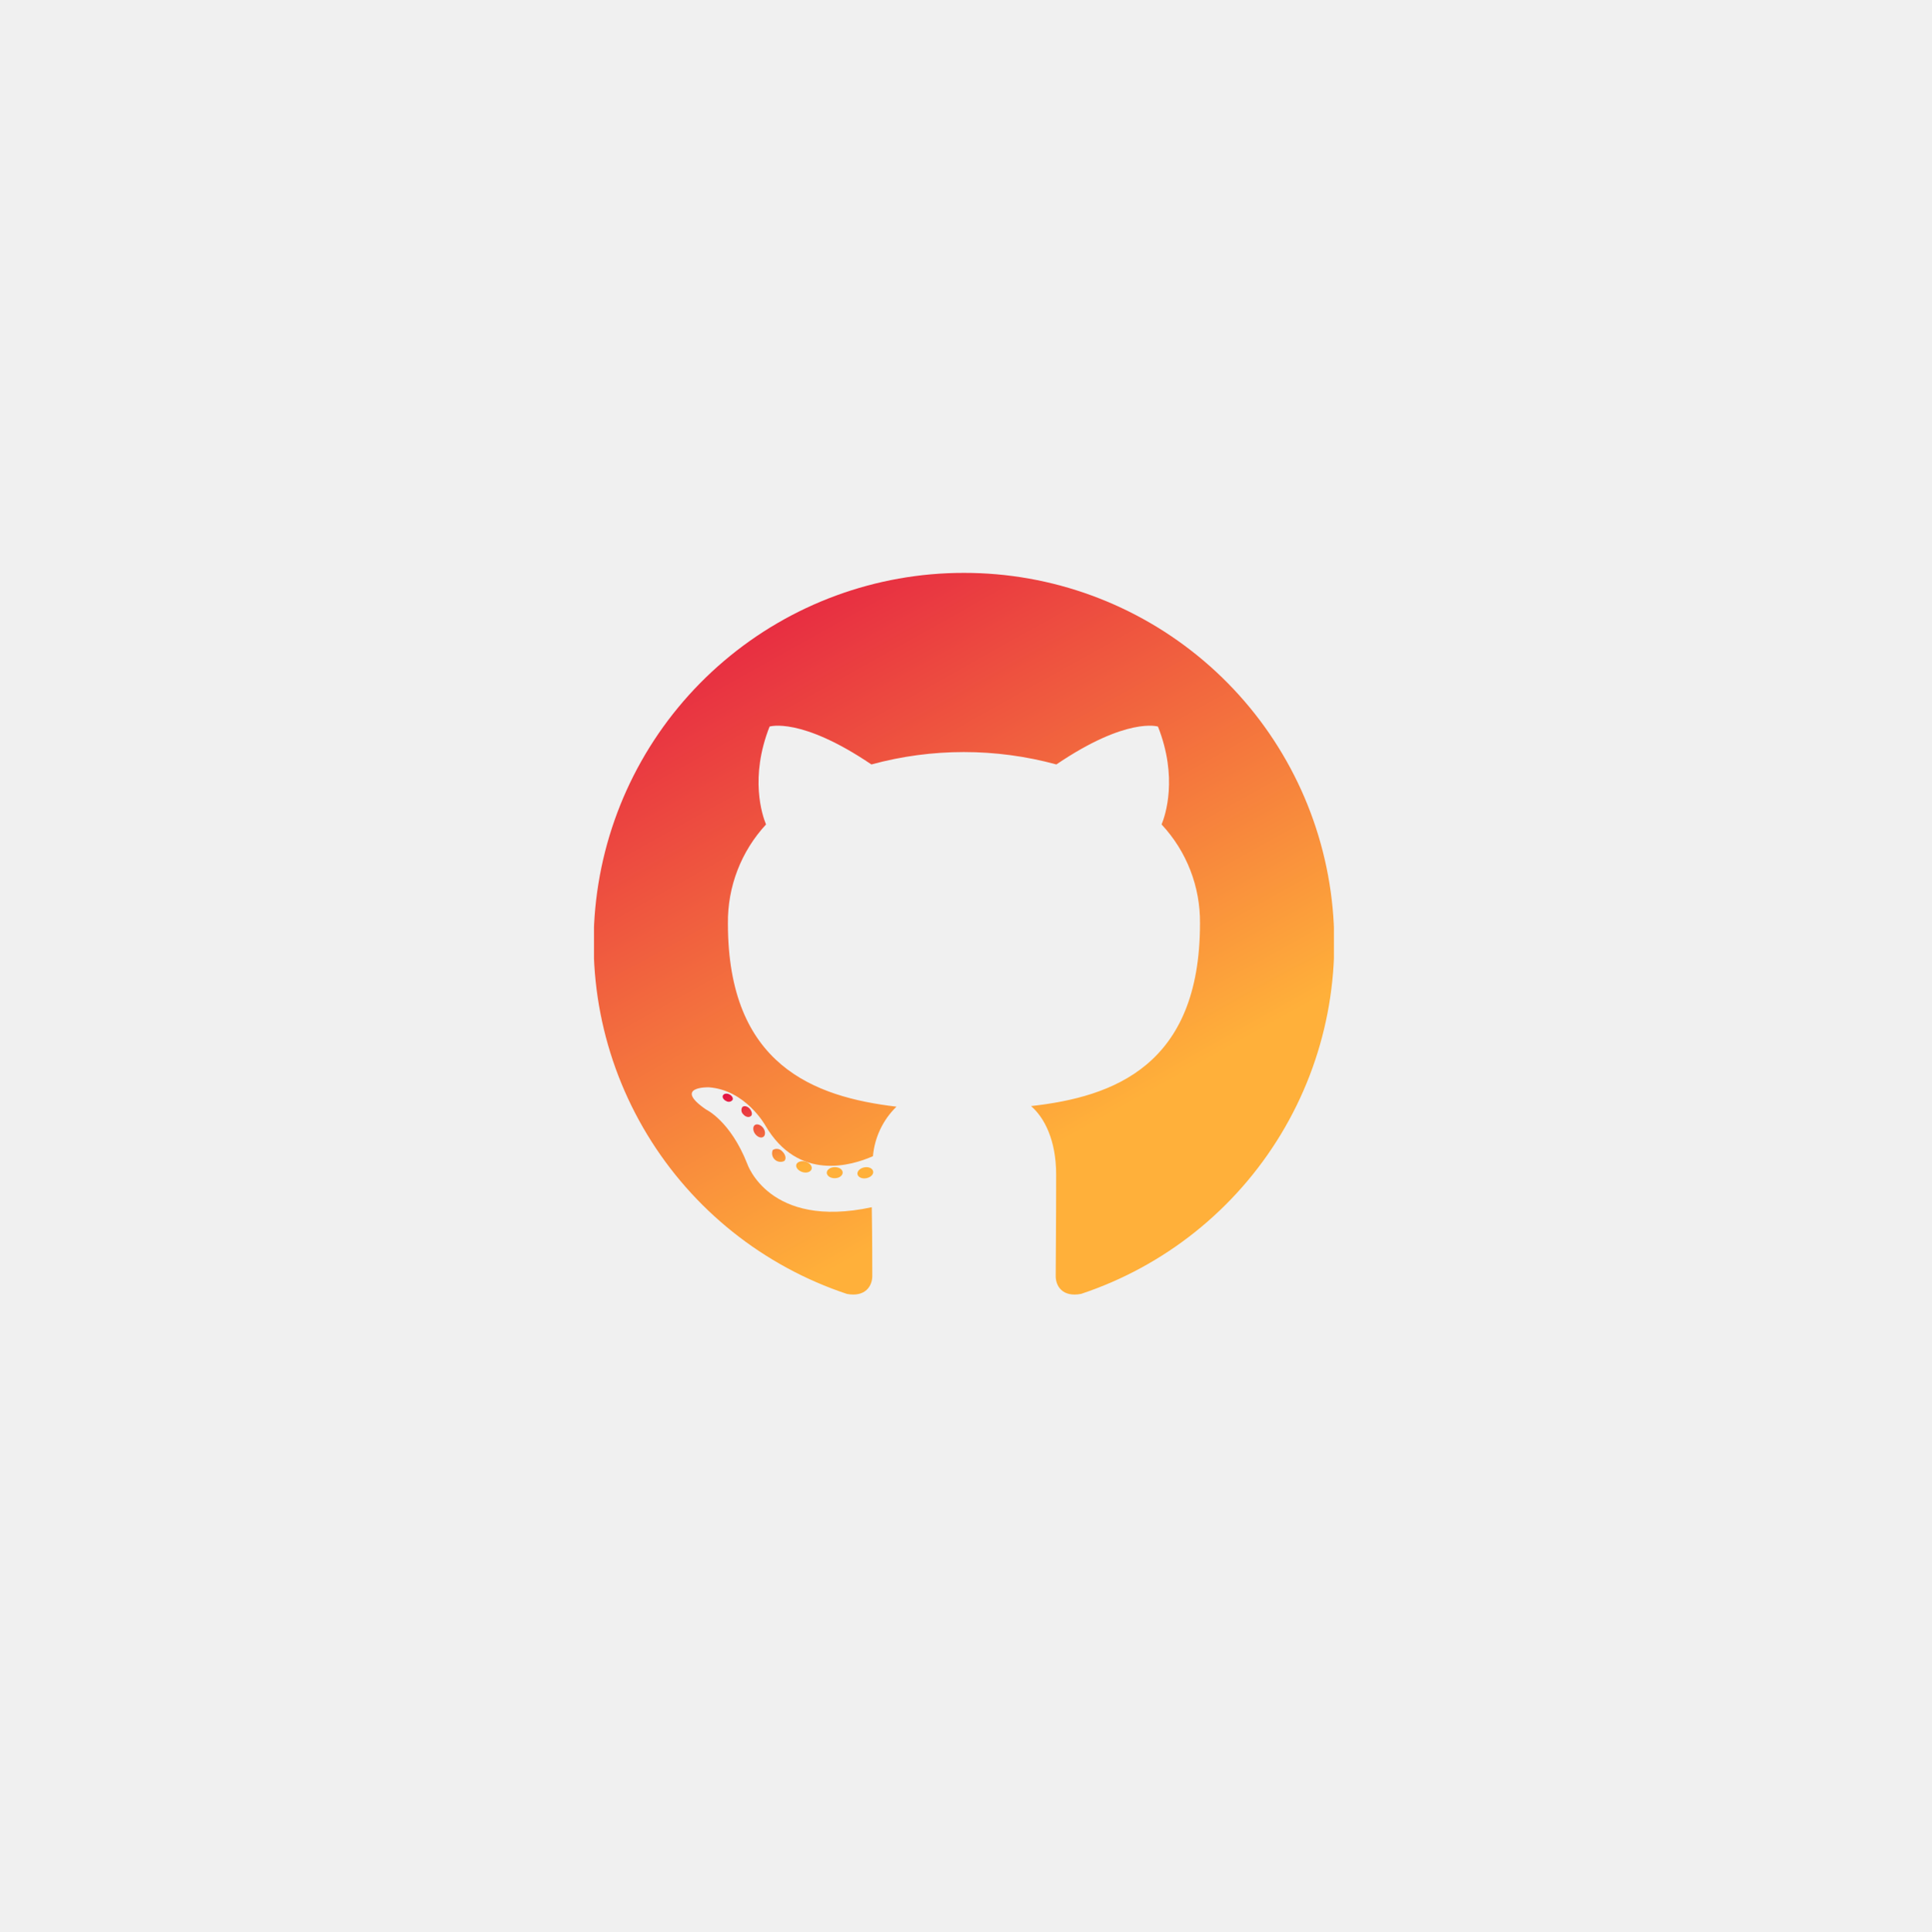
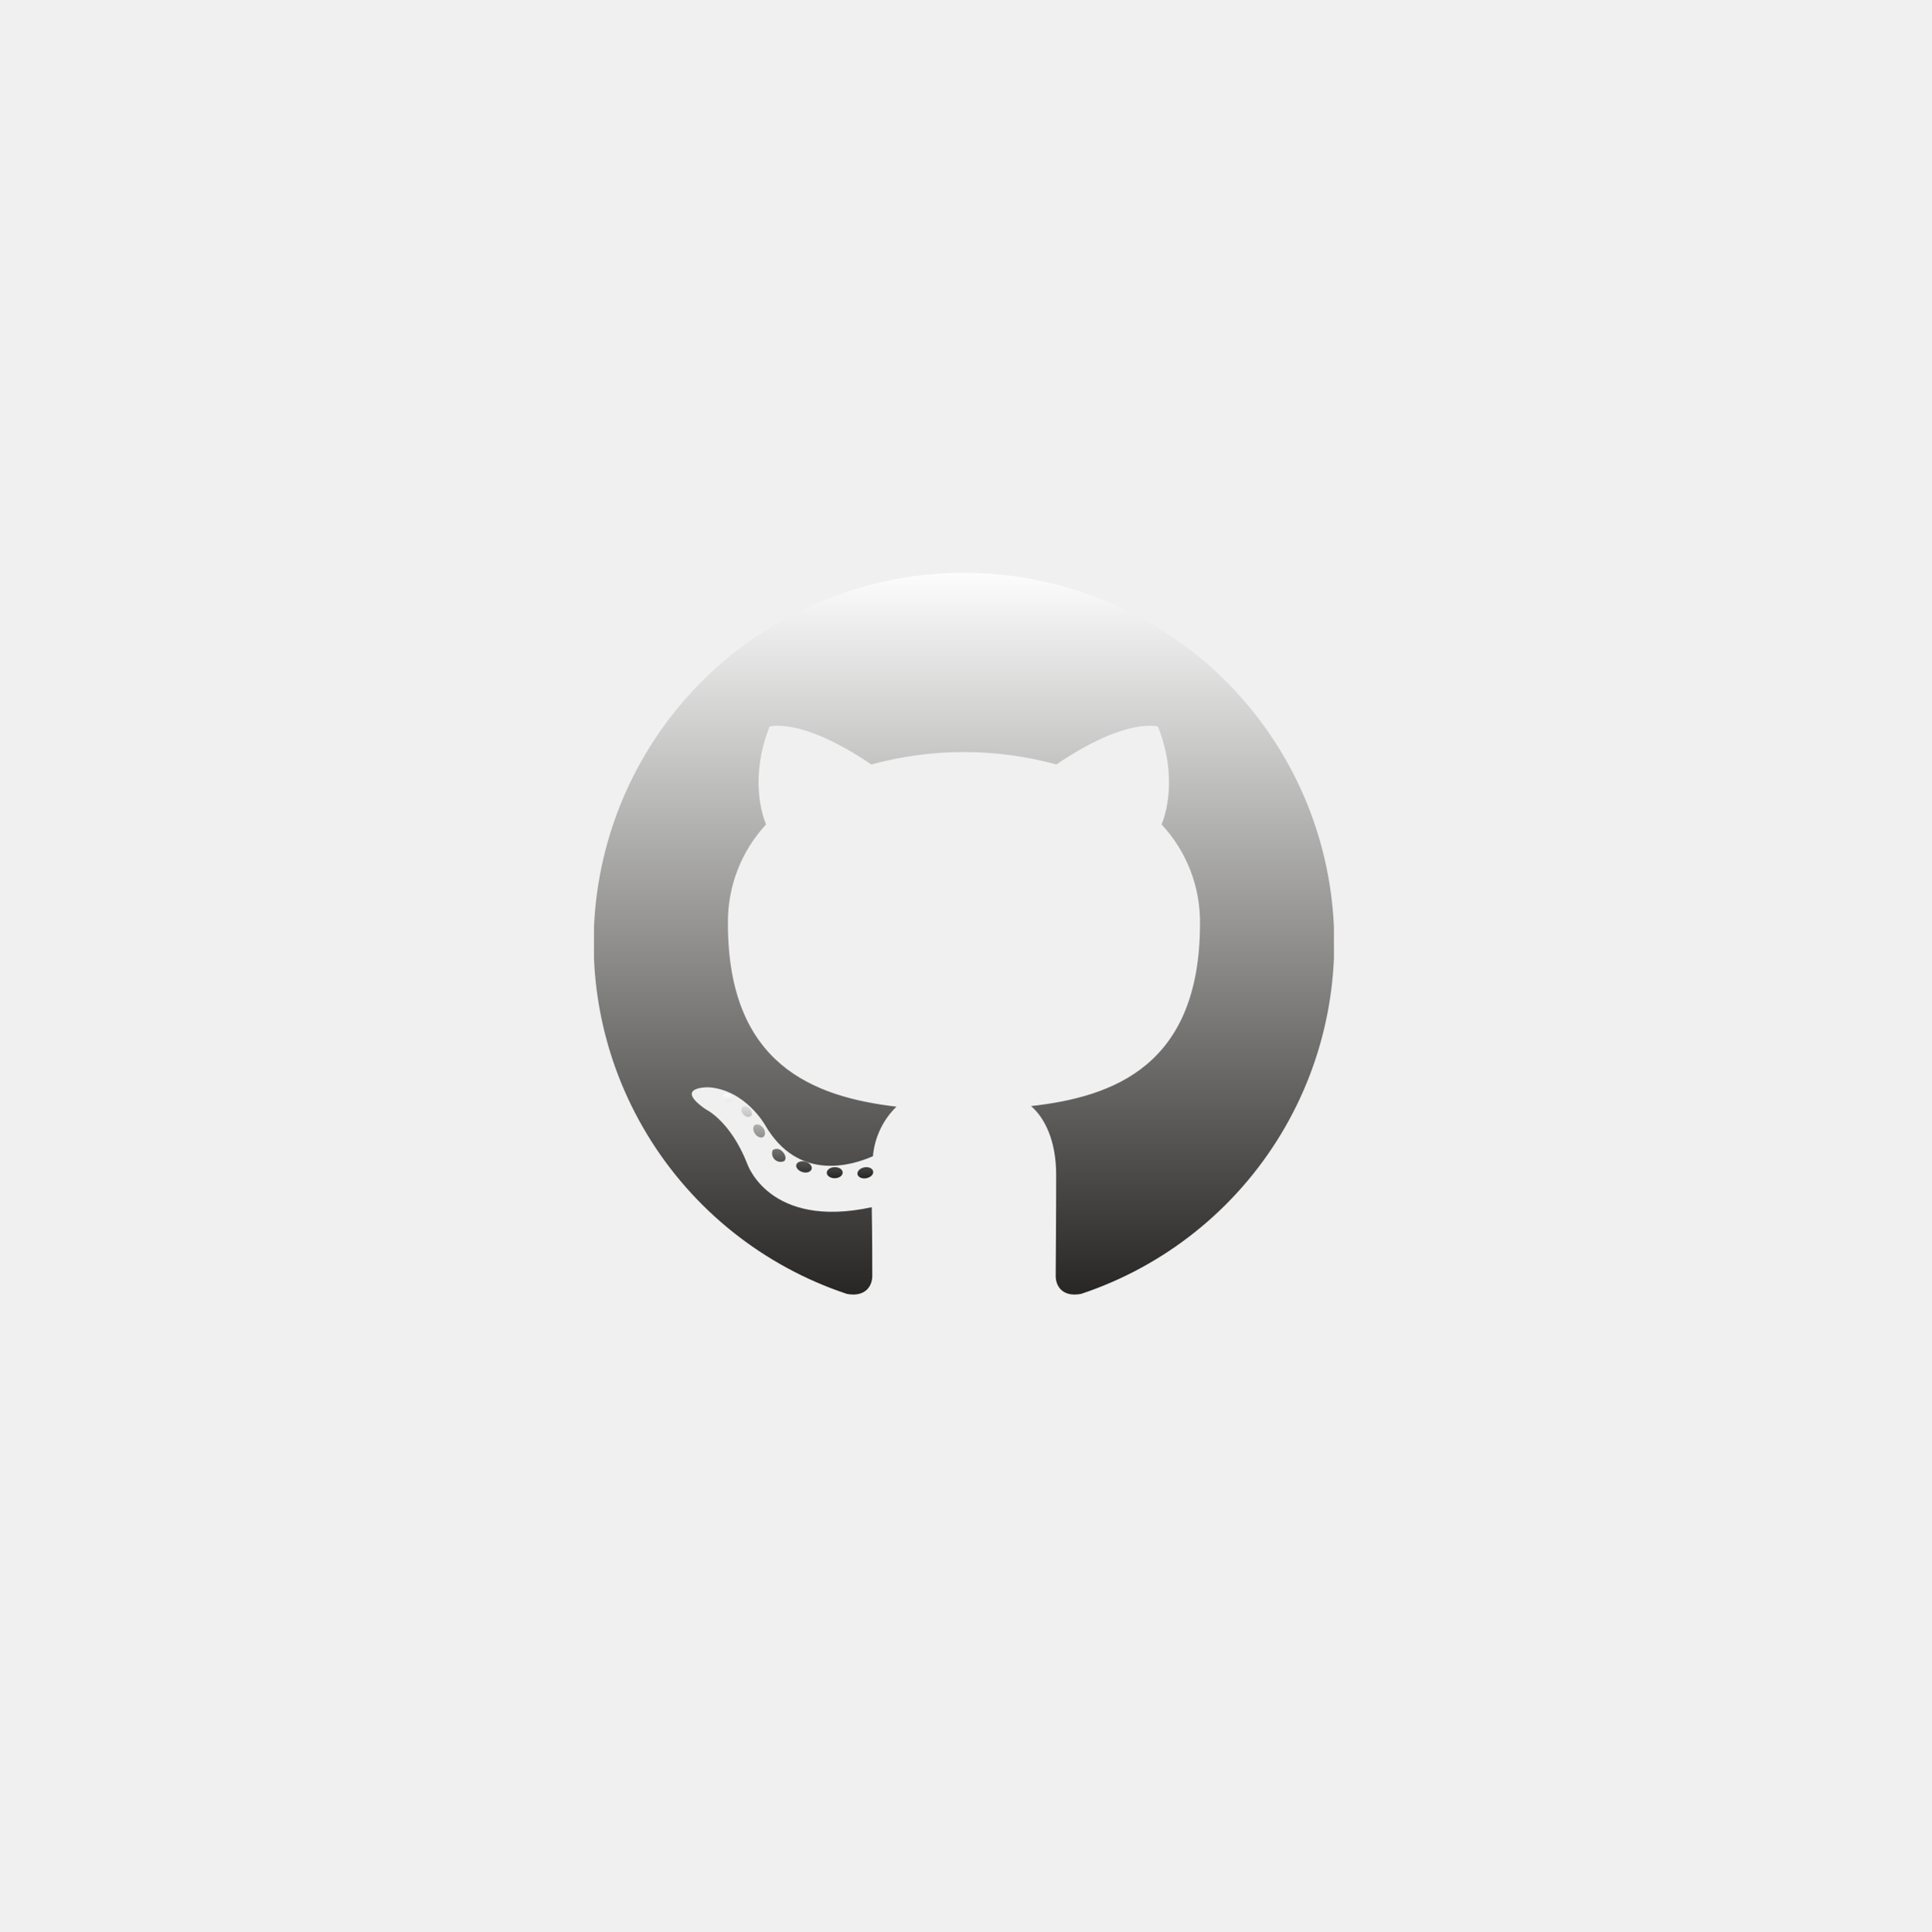
<svg xmlns="http://www.w3.org/2000/svg" width="261" height="261" viewBox="0 0 261 261" fill="none">
  <defs>
-     <linearGradient id="myGradient" gradientTransform="rotate(60)">
-       <stop offset="0%" stop-color="#e21143" />
-       <stop offset="100%" stop-color="#ffb03a" />
+     <linearGradient id="myGradient" gradientTransform="rotate(90)">
+       <stop offset="0%" stop-color="#FDFDFD" />
+       <stop offset="100%" stop-color="#272624" />
    </linearGradient>
  </defs>
  <g clip-path="url(#clip0_303_17122)">
    <path d="M130.276 77.423C118.395 77.412 106.899 81.632 97.847 89.327C88.794 97.022 82.778 107.688 80.875 119.416C78.972 131.143 81.308 143.165 87.463 153.327C93.618 163.489 103.191 171.127 114.466 174.873C116.966 175.333 117.886 173.783 117.886 172.463C117.886 171.143 117.886 167.333 117.816 163.153C103.906 166.153 100.976 157.253 100.976 157.253C98.696 151.473 95.416 149.943 95.416 149.943C90.886 146.833 95.766 146.943 95.766 146.943C100.766 147.293 103.426 152.093 103.426 152.093C107.886 159.733 115.126 157.523 117.976 156.253C118.201 153.714 119.33 151.341 121.156 149.563C110.046 148.253 98.376 143.973 98.376 124.813C98.313 119.855 100.156 115.061 103.526 111.423C103.006 110.163 101.296 105.073 104.006 98.193C104.006 98.193 108.206 96.843 117.766 103.313C125.95 101.08 134.582 101.08 142.766 103.313C152.306 96.843 156.496 98.193 156.496 98.193C159.216 105.073 157.496 110.193 156.986 111.423C160.375 115.052 162.234 119.848 162.176 124.813C162.176 144.013 150.476 148.243 139.346 149.483C141.136 151.033 142.736 154.073 142.736 158.743C142.736 165.433 142.676 170.813 142.676 172.463C142.676 173.793 143.576 175.353 146.116 174.863C157.386 171.111 166.952 163.47 173.101 153.307C179.25 143.144 181.58 131.125 179.674 119.4C177.769 107.676 171.751 97.013 162.7 89.322C153.648 81.63 142.154 77.412 130.276 77.423Z" fill="url('#myGradient')" />
    <path d="M99.006 148.653C98.908 148.782 98.765 148.87 98.606 148.897C98.446 148.925 98.282 148.892 98.146 148.803C97.786 148.643 97.576 148.303 97.696 148.053C97.816 147.803 98.196 147.723 98.556 147.893C98.916 148.063 99.126 148.403 99.006 148.653ZM101.466 150.843C101.226 151.063 100.756 150.963 100.466 150.613C100.326 150.491 100.235 150.323 100.209 150.139C100.184 149.956 100.225 149.769 100.326 149.613C100.566 149.393 101.026 149.493 101.326 149.843C101.626 150.193 101.726 150.663 101.476 150.843H101.466ZM103.146 153.653C102.846 153.863 102.346 153.653 102.036 153.223C101.726 152.793 101.726 152.223 102.036 152.033C102.346 151.843 102.846 152.033 103.156 152.453C103.466 152.873 103.466 153.453 103.156 153.653H103.146ZM106.006 156.903C105.796 157.008 105.558 157.045 105.326 157.011C105.093 156.976 104.877 156.871 104.706 156.71C104.534 156.549 104.417 156.339 104.369 156.109C104.321 155.879 104.344 155.639 104.436 155.423C104.638 155.295 104.88 155.244 105.116 155.279C105.353 155.314 105.569 155.432 105.726 155.613C106.166 156.023 106.296 156.613 106.006 156.893V156.903ZM109.686 158.003C109.566 158.393 109.006 158.573 108.446 158.403C107.886 158.233 107.506 157.773 107.616 157.403C107.726 157.033 108.306 156.823 108.876 156.993C109.446 157.163 109.806 157.623 109.686 157.993V158.003ZM113.886 158.463C113.886 158.883 113.426 159.223 112.826 159.233C112.226 159.243 111.746 158.913 111.736 158.503C111.726 158.093 112.206 157.743 112.806 157.733C113.406 157.723 113.886 158.053 113.886 158.463ZM118.006 158.313C118.086 158.713 117.666 159.123 117.076 159.233C116.486 159.343 115.966 159.093 115.886 158.693C115.806 158.293 116.236 157.873 116.816 157.763C117.396 157.653 117.936 157.903 118.006 158.313Z" fill="url('#myGradient')" />
  </g>
  <defs>
    <filter id="filter0_d_303_17122" x="0.724" y="0.594" width="260" height="260" filterUnits="userSpaceOnUse" color-interpolation-filters="sRGB">
      <feFlood flood-opacity="0" result="BackgroundImageFix" />
      <feColorMatrix in="SourceAlpha" type="matrix" values="0 0 0 0 0 0 0 0 0 0 0 0 0 0 0 0 0 0 127 0" result="hardAlpha" />
      <feOffset dy="4" />
      <feGaussianBlur stdDeviation="20" />
      <feComposite in2="hardAlpha" operator="out" />
      <feColorMatrix type="matrix" values="0 0 0 0 0.037 0 0 0 0 0.035 0 0 0 0 0.048 0 0 0 0.1 0" />
      <feBlend mode="normal" in2="BackgroundImageFix" result="effect1_dropShadow_303_17122" />
      <feBlend mode="normal" in="SourceGraphic" in2="effect1_dropShadow_303_17122" result="shape" />
    </filter>
    <clipPath id="clip0_303_17122">
      <rect width="100" height="97.53" fill="white" transform="translate(80.2761 77.4231)" />
    </clipPath>
  </defs>
</svg>
